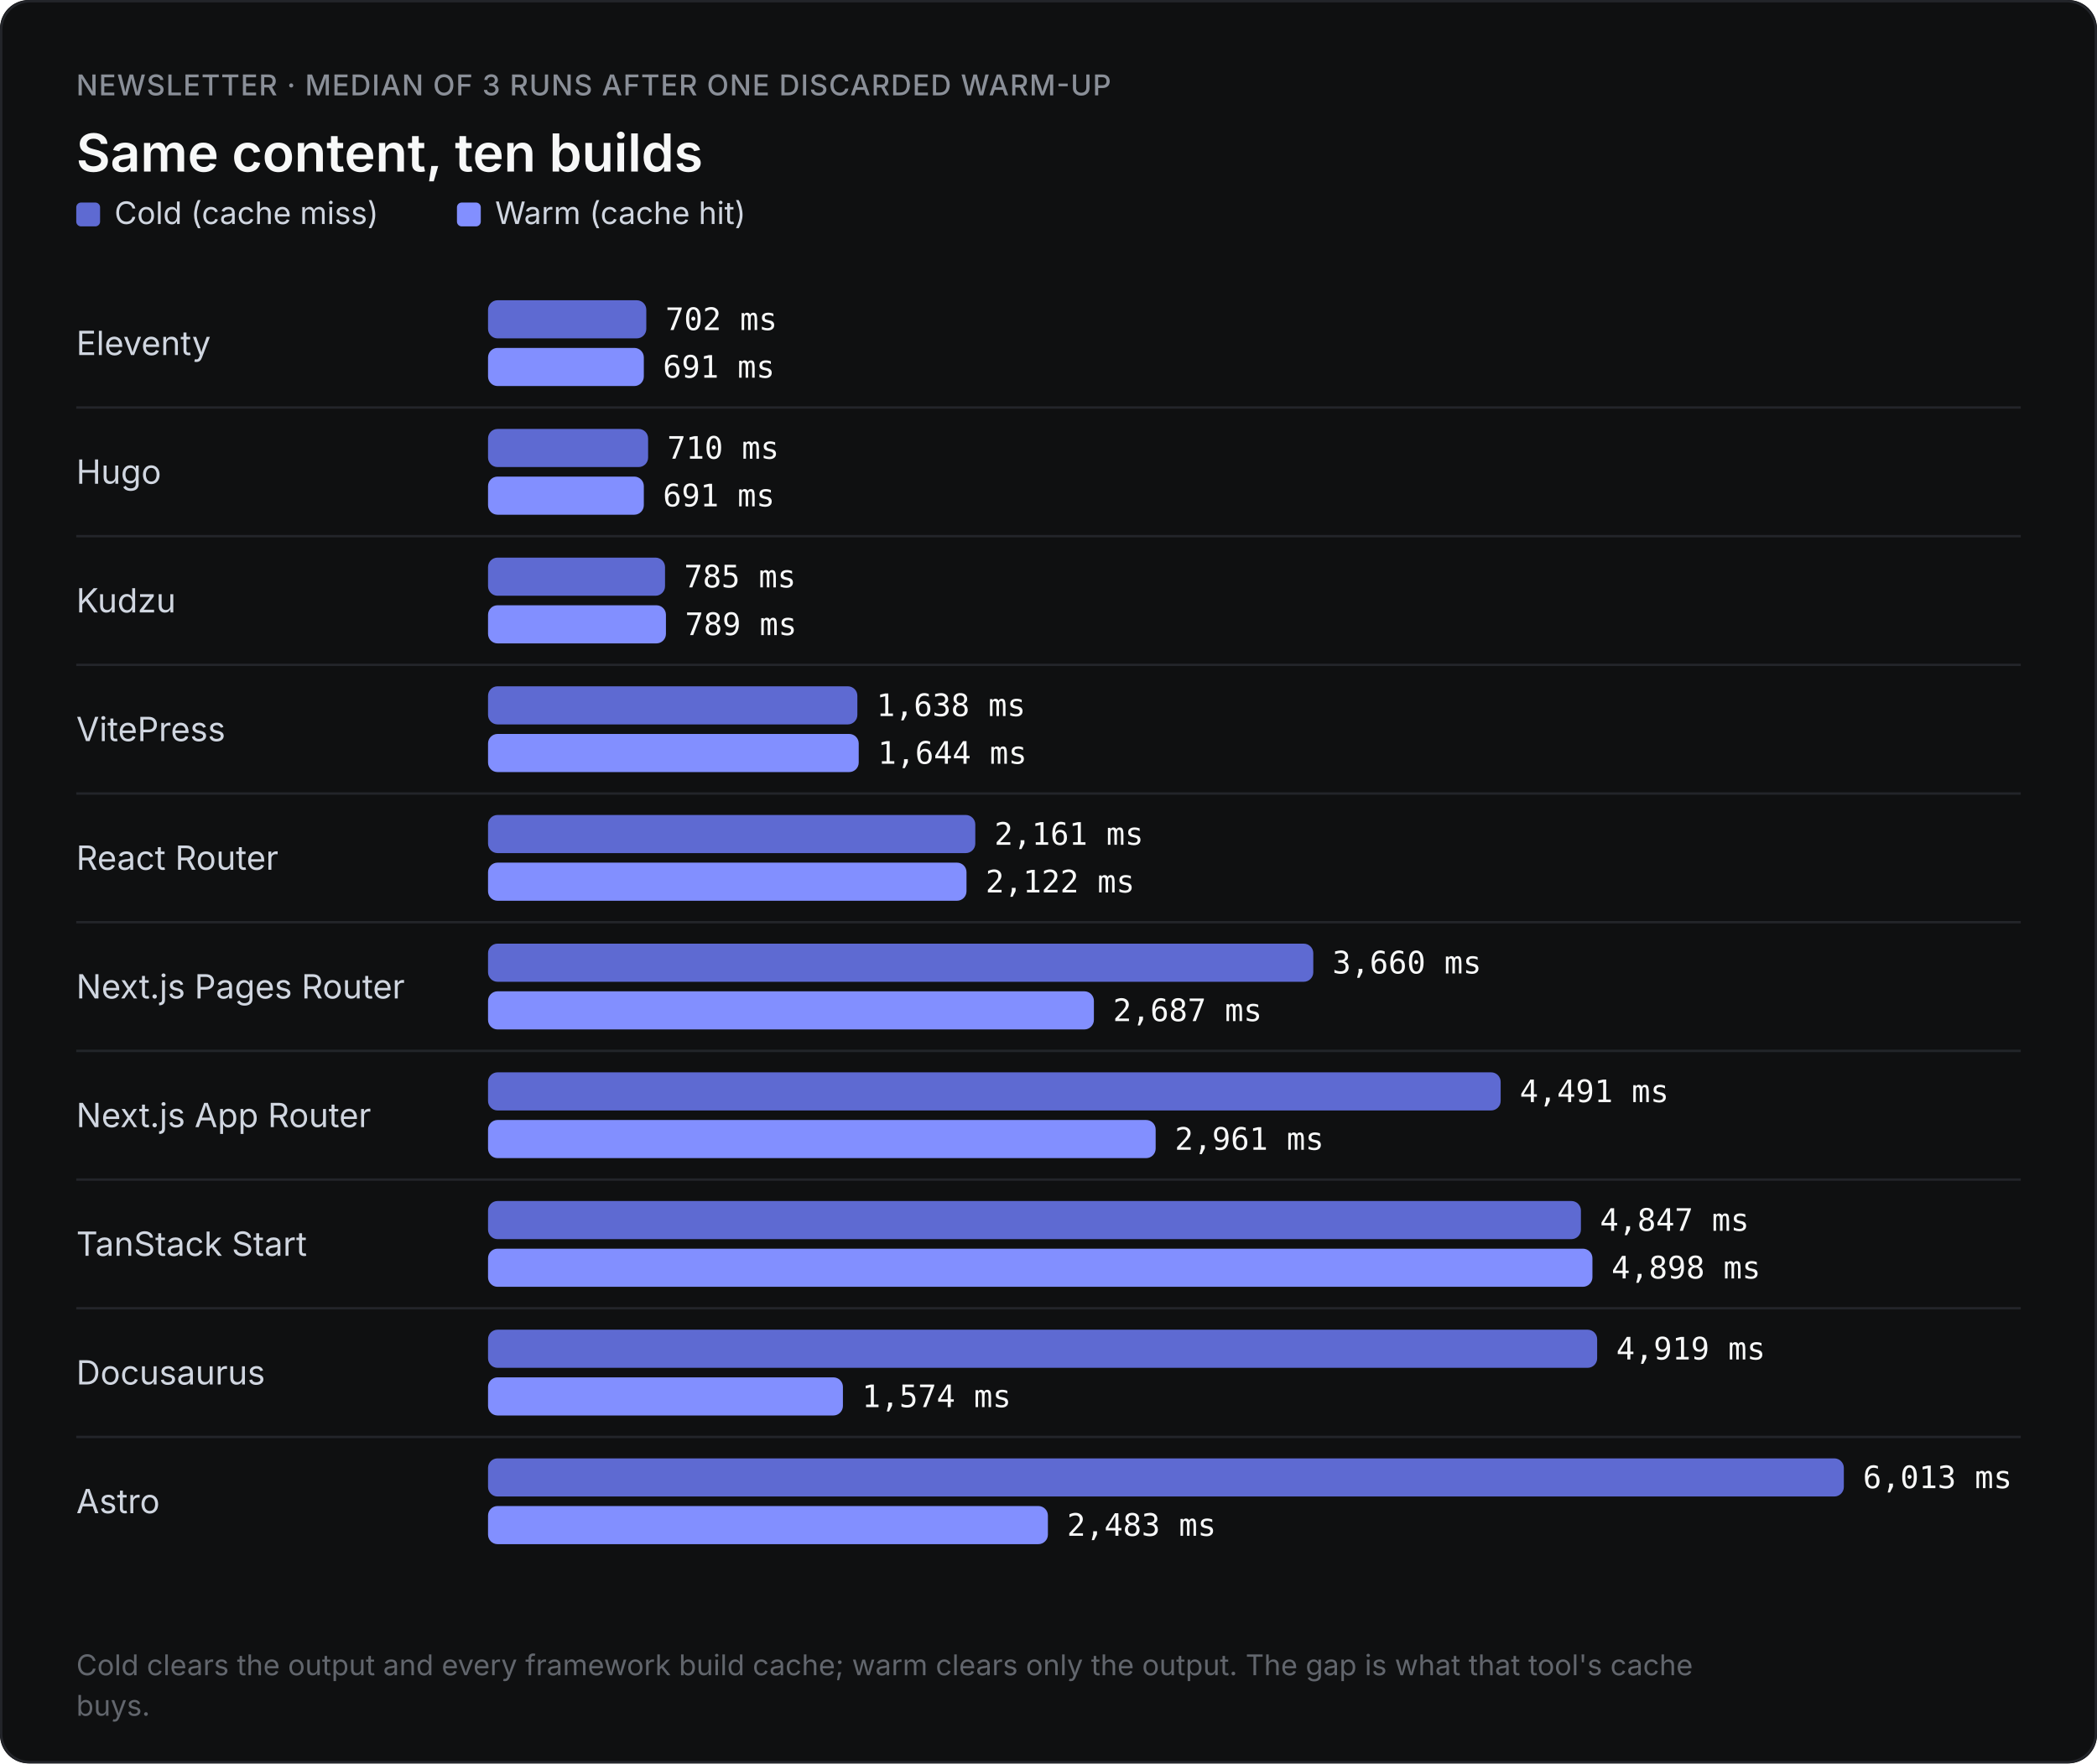
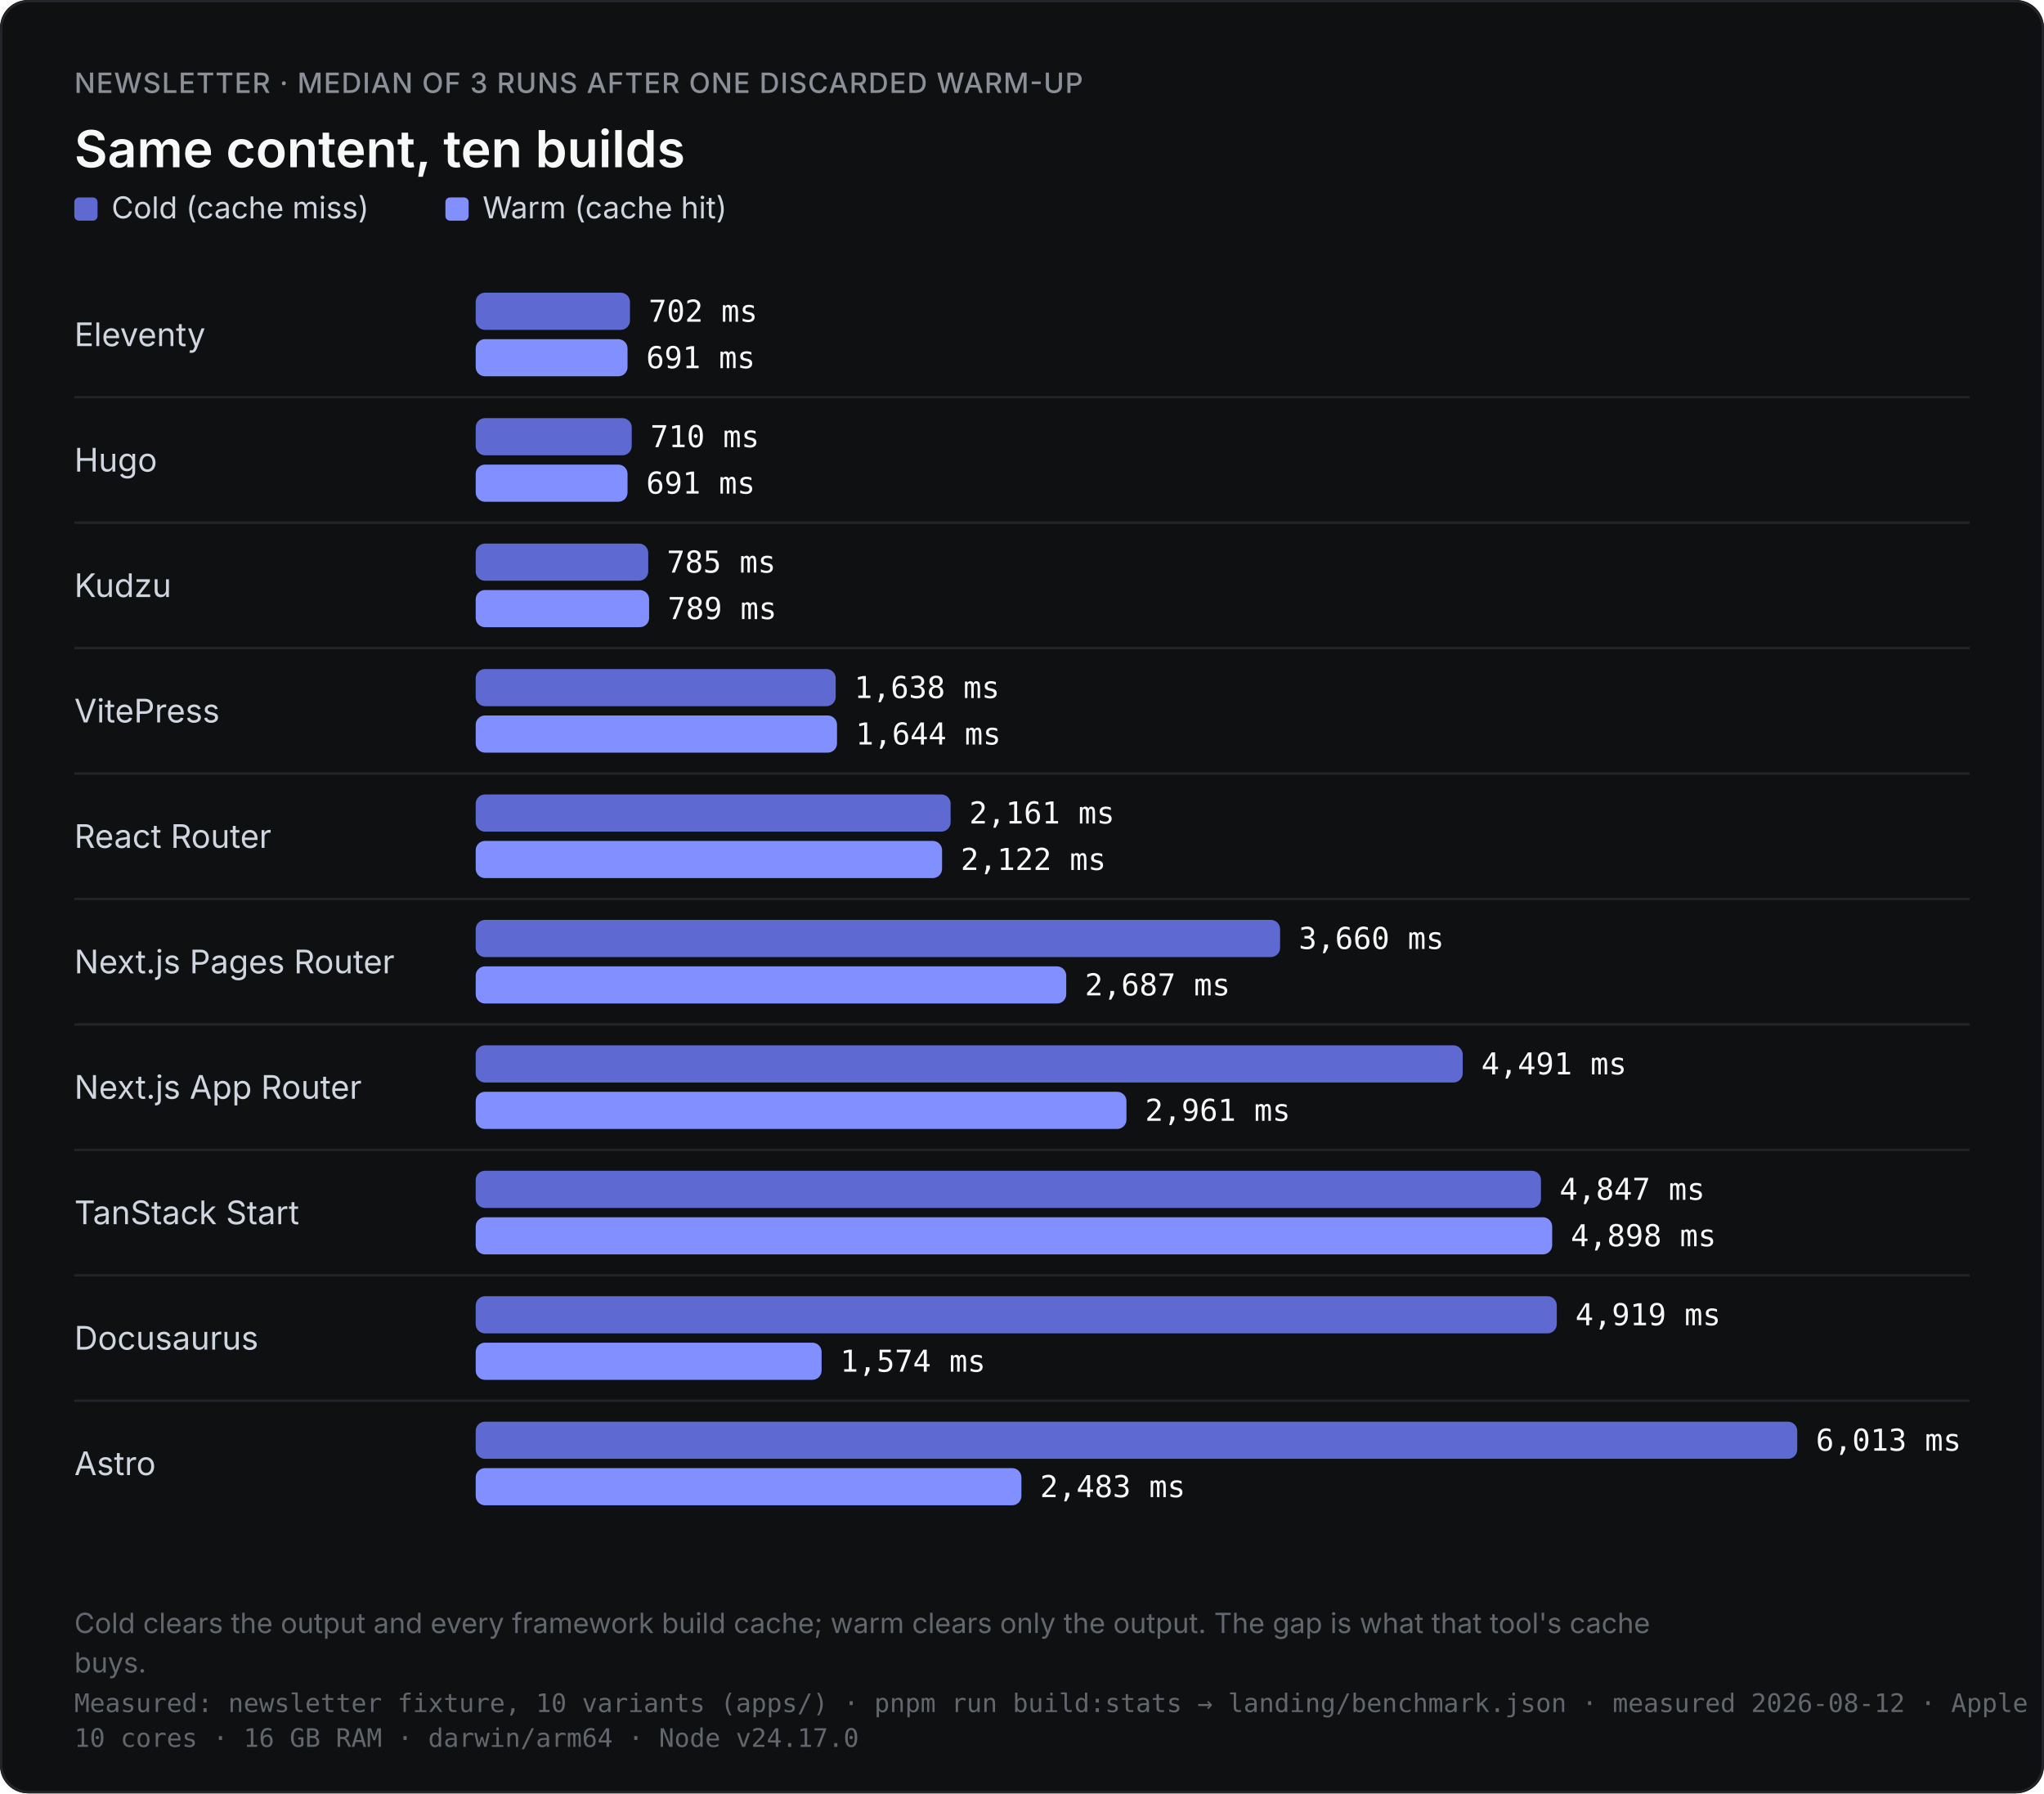
- <svg xmlns="http://www.w3.org/2000/svg" width="880" height="740" viewBox="0 0 880 740" role="img" aria-label="Same content, ten builds">
-   <rect x="0" y="0" width="880" height="740" rx="12" fill="#010102" />
-   <rect x="0.5" y="0.5" width="879" height="739" rx="12" fill="#0f1011" stroke="#23252a" stroke-width="1" />
+ <svg xmlns="http://www.w3.org/2000/svg" width="880" height="772" viewBox="0 0 880 772" role="img" aria-label="Same content, ten builds">
+   <rect x="0" y="0" width="880" height="772" rx="12" fill="#010102" />
+   <rect x="0.5" y="0.5" width="879" height="771" rx="12" fill="#0f1011" stroke="#23252a" stroke-width="1" />
  <text x="32" y="40" font-family="-apple-system, BlinkMacSystemFont, 'SF Pro Display', 'Segoe UI', Inter, Roboto, sans-serif" font-size="12" font-weight="500" fill="#8a8f98" letter-spacing="0.4">NEWSLETTER · MEDIAN OF 3 RUNS AFTER ONE DISCARDED WARM-UP</text>
  <text x="32" y="72" font-family="-apple-system, BlinkMacSystemFont, 'SF Pro Display', 'Segoe UI', Inter, Roboto, sans-serif" font-size="22" font-weight="600" fill="#f7f8f8">Same content, ten builds</text>
  <rect x="32" y="85" width="10" height="10" rx="2" fill="#5e6ad2" />
  <text x="48" y="94" font-family="-apple-system, BlinkMacSystemFont, 'SF Pro Display', 'Segoe UI', Inter, Roboto, sans-serif" font-size="13" font-weight="400" fill="#d0d6e0">Cold (cache miss)</text>
  <rect x="191.76" y="85" width="10" height="10" rx="2" fill="#828fff" />
  <text x="207.76" y="94" font-family="-apple-system, BlinkMacSystemFont, 'SF Pro Display', 'Segoe UI', Inter, Roboto, sans-serif" font-size="13" font-weight="400" fill="#d0d6e0">Warm (cache hit)</text>
  <text x="32" y="149" font-family="-apple-system, BlinkMacSystemFont, 'SF Pro Display', 'Segoe UI', Inter, Roboto, sans-serif" font-size="14" font-weight="400" fill="#d0d6e0">Eleventy</text>
  <rect x="204.8" y="126" width="66.42" height="16" rx="4" fill="#5e6ad2" />
  <text x="279.224" y="138.5" font-family="ui-monospace, SFMono-Regular, 'SF Mono', Menlo, monospace" font-size="13" font-weight="400" fill="#f7f8f8">702 ms</text>
  <rect x="204.8" y="146" width="65.38" height="16" rx="4" fill="#828fff" />
  <text x="278.184" y="158.5" font-family="ui-monospace, SFMono-Regular, 'SF Mono', Menlo, monospace" font-size="13" font-weight="400" fill="#f7f8f8">691 ms</text>
  <line x1="32" y1="171" x2="848" y2="171" stroke="#23252a" stroke-width="1" />
  <text x="32" y="203" font-family="-apple-system, BlinkMacSystemFont, 'SF Pro Display', 'Segoe UI', Inter, Roboto, sans-serif" font-size="14" font-weight="400" fill="#d0d6e0">Hugo</text>
  <rect x="204.8" y="180" width="67.18" height="16" rx="4" fill="#5e6ad2" />
  <text x="279.981" y="192.5" font-family="ui-monospace, SFMono-Regular, 'SF Mono', Menlo, monospace" font-size="13" font-weight="400" fill="#f7f8f8">710 ms</text>
  <rect x="204.8" y="200" width="65.38" height="16" rx="4" fill="#828fff" />
  <text x="278.184" y="212.5" font-family="ui-monospace, SFMono-Regular, 'SF Mono', Menlo, monospace" font-size="13" font-weight="400" fill="#f7f8f8">691 ms</text>
  <line x1="32" y1="225" x2="848" y2="225" stroke="#23252a" stroke-width="1" />
  <text x="32" y="257" font-family="-apple-system, BlinkMacSystemFont, 'SF Pro Display', 'Segoe UI', Inter, Roboto, sans-serif" font-size="14" font-weight="400" fill="#d0d6e0">Kudzu</text>
  <rect x="204.8" y="234" width="74.28" height="16" rx="4" fill="#5e6ad2" />
  <text x="287.078" y="246.5" font-family="ui-monospace, SFMono-Regular, 'SF Mono', Menlo, monospace" font-size="13" font-weight="400" fill="#f7f8f8">785 ms</text>
  <rect x="204.8" y="254" width="74.66" height="16" rx="4" fill="#828fff" />
  <text x="287.456" y="266.5" font-family="ui-monospace, SFMono-Regular, 'SF Mono', Menlo, monospace" font-size="13" font-weight="400" fill="#f7f8f8">789 ms</text>
  <line x1="32" y1="279" x2="848" y2="279" stroke="#23252a" stroke-width="1" />
  <text x="32" y="311" font-family="-apple-system, BlinkMacSystemFont, 'SF Pro Display', 'Segoe UI', Inter, Roboto, sans-serif" font-size="14" font-weight="400" fill="#d0d6e0">VitePress</text>
  <rect x="204.8" y="288" width="154.99" height="16" rx="4" fill="#5e6ad2" />
  <text x="367.79" y="300.5" font-family="ui-monospace, SFMono-Regular, 'SF Mono', Menlo, monospace" font-size="13" font-weight="400" fill="#f7f8f8">1,638 ms</text>
  <rect x="204.8" y="308" width="155.56" height="16" rx="4" fill="#828fff" />
  <text x="368.358" y="320.5" font-family="ui-monospace, SFMono-Regular, 'SF Mono', Menlo, monospace" font-size="13" font-weight="400" fill="#f7f8f8">1,644 ms</text>
  <line x1="32" y1="333" x2="848" y2="333" stroke="#23252a" stroke-width="1" />
  <text x="32" y="365" font-family="-apple-system, BlinkMacSystemFont, 'SF Pro Display', 'Segoe UI', Inter, Roboto, sans-serif" font-size="14" font-weight="400" fill="#d0d6e0">React Router</text>
  <rect x="204.8" y="342" width="204.48" height="16" rx="4" fill="#5e6ad2" />
  <text x="417.277" y="354.5" font-family="ui-monospace, SFMono-Regular, 'SF Mono', Menlo, monospace" font-size="13" font-weight="400" fill="#f7f8f8">2,161 ms</text>
  <rect x="204.8" y="362" width="200.79" height="16" rx="4" fill="#828fff" />
  <text x="413.587" y="374.5" font-family="ui-monospace, SFMono-Regular, 'SF Mono', Menlo, monospace" font-size="13" font-weight="400" fill="#f7f8f8">2,122 ms</text>
  <line x1="32" y1="387" x2="848" y2="387" stroke="#23252a" stroke-width="1" />
  <text x="32" y="419" font-family="-apple-system, BlinkMacSystemFont, 'SF Pro Display', 'Segoe UI', Inter, Roboto, sans-serif" font-size="14" font-weight="400" fill="#d0d6e0">Next.js Pages Router</text>
  <rect x="204.8" y="396" width="346.32" height="16" rx="4" fill="#5e6ad2" />
  <text x="559.115" y="408.5" font-family="ui-monospace, SFMono-Regular, 'SF Mono', Menlo, monospace" font-size="13" font-weight="400" fill="#f7f8f8">3,660 ms</text>
  <rect x="204.8" y="416" width="254.25" height="16" rx="4" fill="#828fff" />
  <text x="467.048" y="428.5" font-family="ui-monospace, SFMono-Regular, 'SF Mono', Menlo, monospace" font-size="13" font-weight="400" fill="#f7f8f8">2,687 ms</text>
  <line x1="32" y1="441" x2="848" y2="441" stroke="#23252a" stroke-width="1" />
  <text x="32" y="473" font-family="-apple-system, BlinkMacSystemFont, 'SF Pro Display', 'Segoe UI', Inter, Roboto, sans-serif" font-size="14" font-weight="400" fill="#d0d6e0">Next.js App Router</text>
  <rect x="204.8" y="450" width="424.95" height="16" rx="4" fill="#5e6ad2" />
  <text x="637.746" y="462.5" font-family="ui-monospace, SFMono-Regular, 'SF Mono', Menlo, monospace" font-size="13" font-weight="400" fill="#f7f8f8">4,491 ms</text>
  <rect x="204.8" y="470" width="280.17" height="16" rx="4" fill="#828fff" />
  <text x="492.975" y="482.5" font-family="ui-monospace, SFMono-Regular, 'SF Mono', Menlo, monospace" font-size="13" font-weight="400" fill="#f7f8f8">2,961 ms</text>
  <line x1="32" y1="495" x2="848" y2="495" stroke="#23252a" stroke-width="1" />
  <text x="32" y="527" font-family="-apple-system, BlinkMacSystemFont, 'SF Pro Display', 'Segoe UI', Inter, Roboto, sans-serif" font-size="14" font-weight="400" fill="#d0d6e0">TanStack Start</text>
  <rect x="204.8" y="504" width="458.63" height="16" rx="4" fill="#5e6ad2" />
  <text x="671.431" y="516.5" font-family="ui-monospace, SFMono-Regular, 'SF Mono', Menlo, monospace" font-size="13" font-weight="400" fill="#f7f8f8">4,847 ms</text>
  <rect x="204.8" y="524" width="463.46" height="16" rx="4" fill="#828fff" />
  <text x="676.257" y="536.5" font-family="ui-monospace, SFMono-Regular, 'SF Mono', Menlo, monospace" font-size="13" font-weight="400" fill="#f7f8f8">4,898 ms</text>
  <line x1="32" y1="549" x2="848" y2="549" stroke="#23252a" stroke-width="1" />
  <text x="32" y="581" font-family="-apple-system, BlinkMacSystemFont, 'SF Pro Display', 'Segoe UI', Inter, Roboto, sans-serif" font-size="14" font-weight="400" fill="#d0d6e0">Docusaurus</text>
  <rect x="204.8" y="558" width="465.44" height="16" rx="4" fill="#5e6ad2" />
  <text x="678.244" y="570.5" font-family="ui-monospace, SFMono-Regular, 'SF Mono', Menlo, monospace" font-size="13" font-weight="400" fill="#f7f8f8">4,919 ms</text>
  <rect x="204.8" y="578" width="148.93" height="16" rx="4" fill="#828fff" />
  <text x="361.734" y="590.5" font-family="ui-monospace, SFMono-Regular, 'SF Mono', Menlo, monospace" font-size="13" font-weight="400" fill="#f7f8f8">1,574 ms</text>
  <line x1="32" y1="603" x2="848" y2="603" stroke="#23252a" stroke-width="1" />
  <text x="32" y="635" font-family="-apple-system, BlinkMacSystemFont, 'SF Pro Display', 'Segoe UI', Inter, Roboto, sans-serif" font-size="14" font-weight="400" fill="#d0d6e0">Astro</text>
  <rect x="204.8" y="612" width="568.96" height="16" rx="4" fill="#5e6ad2" />
  <text x="781.76" y="624.5" font-family="ui-monospace, SFMono-Regular, 'SF Mono', Menlo, monospace" font-size="13" font-weight="400" fill="#f7f8f8">6,013 ms</text>
  <rect x="204.8" y="632" width="234.95" height="16" rx="4" fill="#828fff" />
  <text x="447.746" y="644.5" font-family="ui-monospace, SFMono-Regular, 'SF Mono', Menlo, monospace" font-size="13" font-weight="400" fill="#f7f8f8">2,483 ms</text>
+   <text x="32" y="737" font-family="ui-monospace, SFMono-Regular, 'SF Mono', Menlo, monospace" font-size="11" font-weight="400" fill="#62666d">Measured: newsletter fixture, 10 variants (apps/) · pnpm run build:stats → landing/benchmark.json · measured 2026-08-12 · Apple M4 ·</text>
+   <text x="32" y="752" font-family="ui-monospace, SFMono-Regular, 'SF Mono', Menlo, monospace" font-size="11" font-weight="400" fill="#62666d">10 cores · 16 GB RAM · darwin/arm64 · Node v24.17.0</text>
  <text x="32" y="703" font-family="-apple-system, BlinkMacSystemFont, 'SF Pro Display', 'Segoe UI', Inter, Roboto, sans-serif" font-size="12" font-weight="400" fill="#62666d">Cold clears the output and every framework build cache; warm clears only the output. The gap is what that tool's cache</text>
  <text x="32" y="720" font-family="-apple-system, BlinkMacSystemFont, 'SF Pro Display', 'Segoe UI', Inter, Roboto, sans-serif" font-size="12" font-weight="400" fill="#62666d">buys.</text>
</svg>
